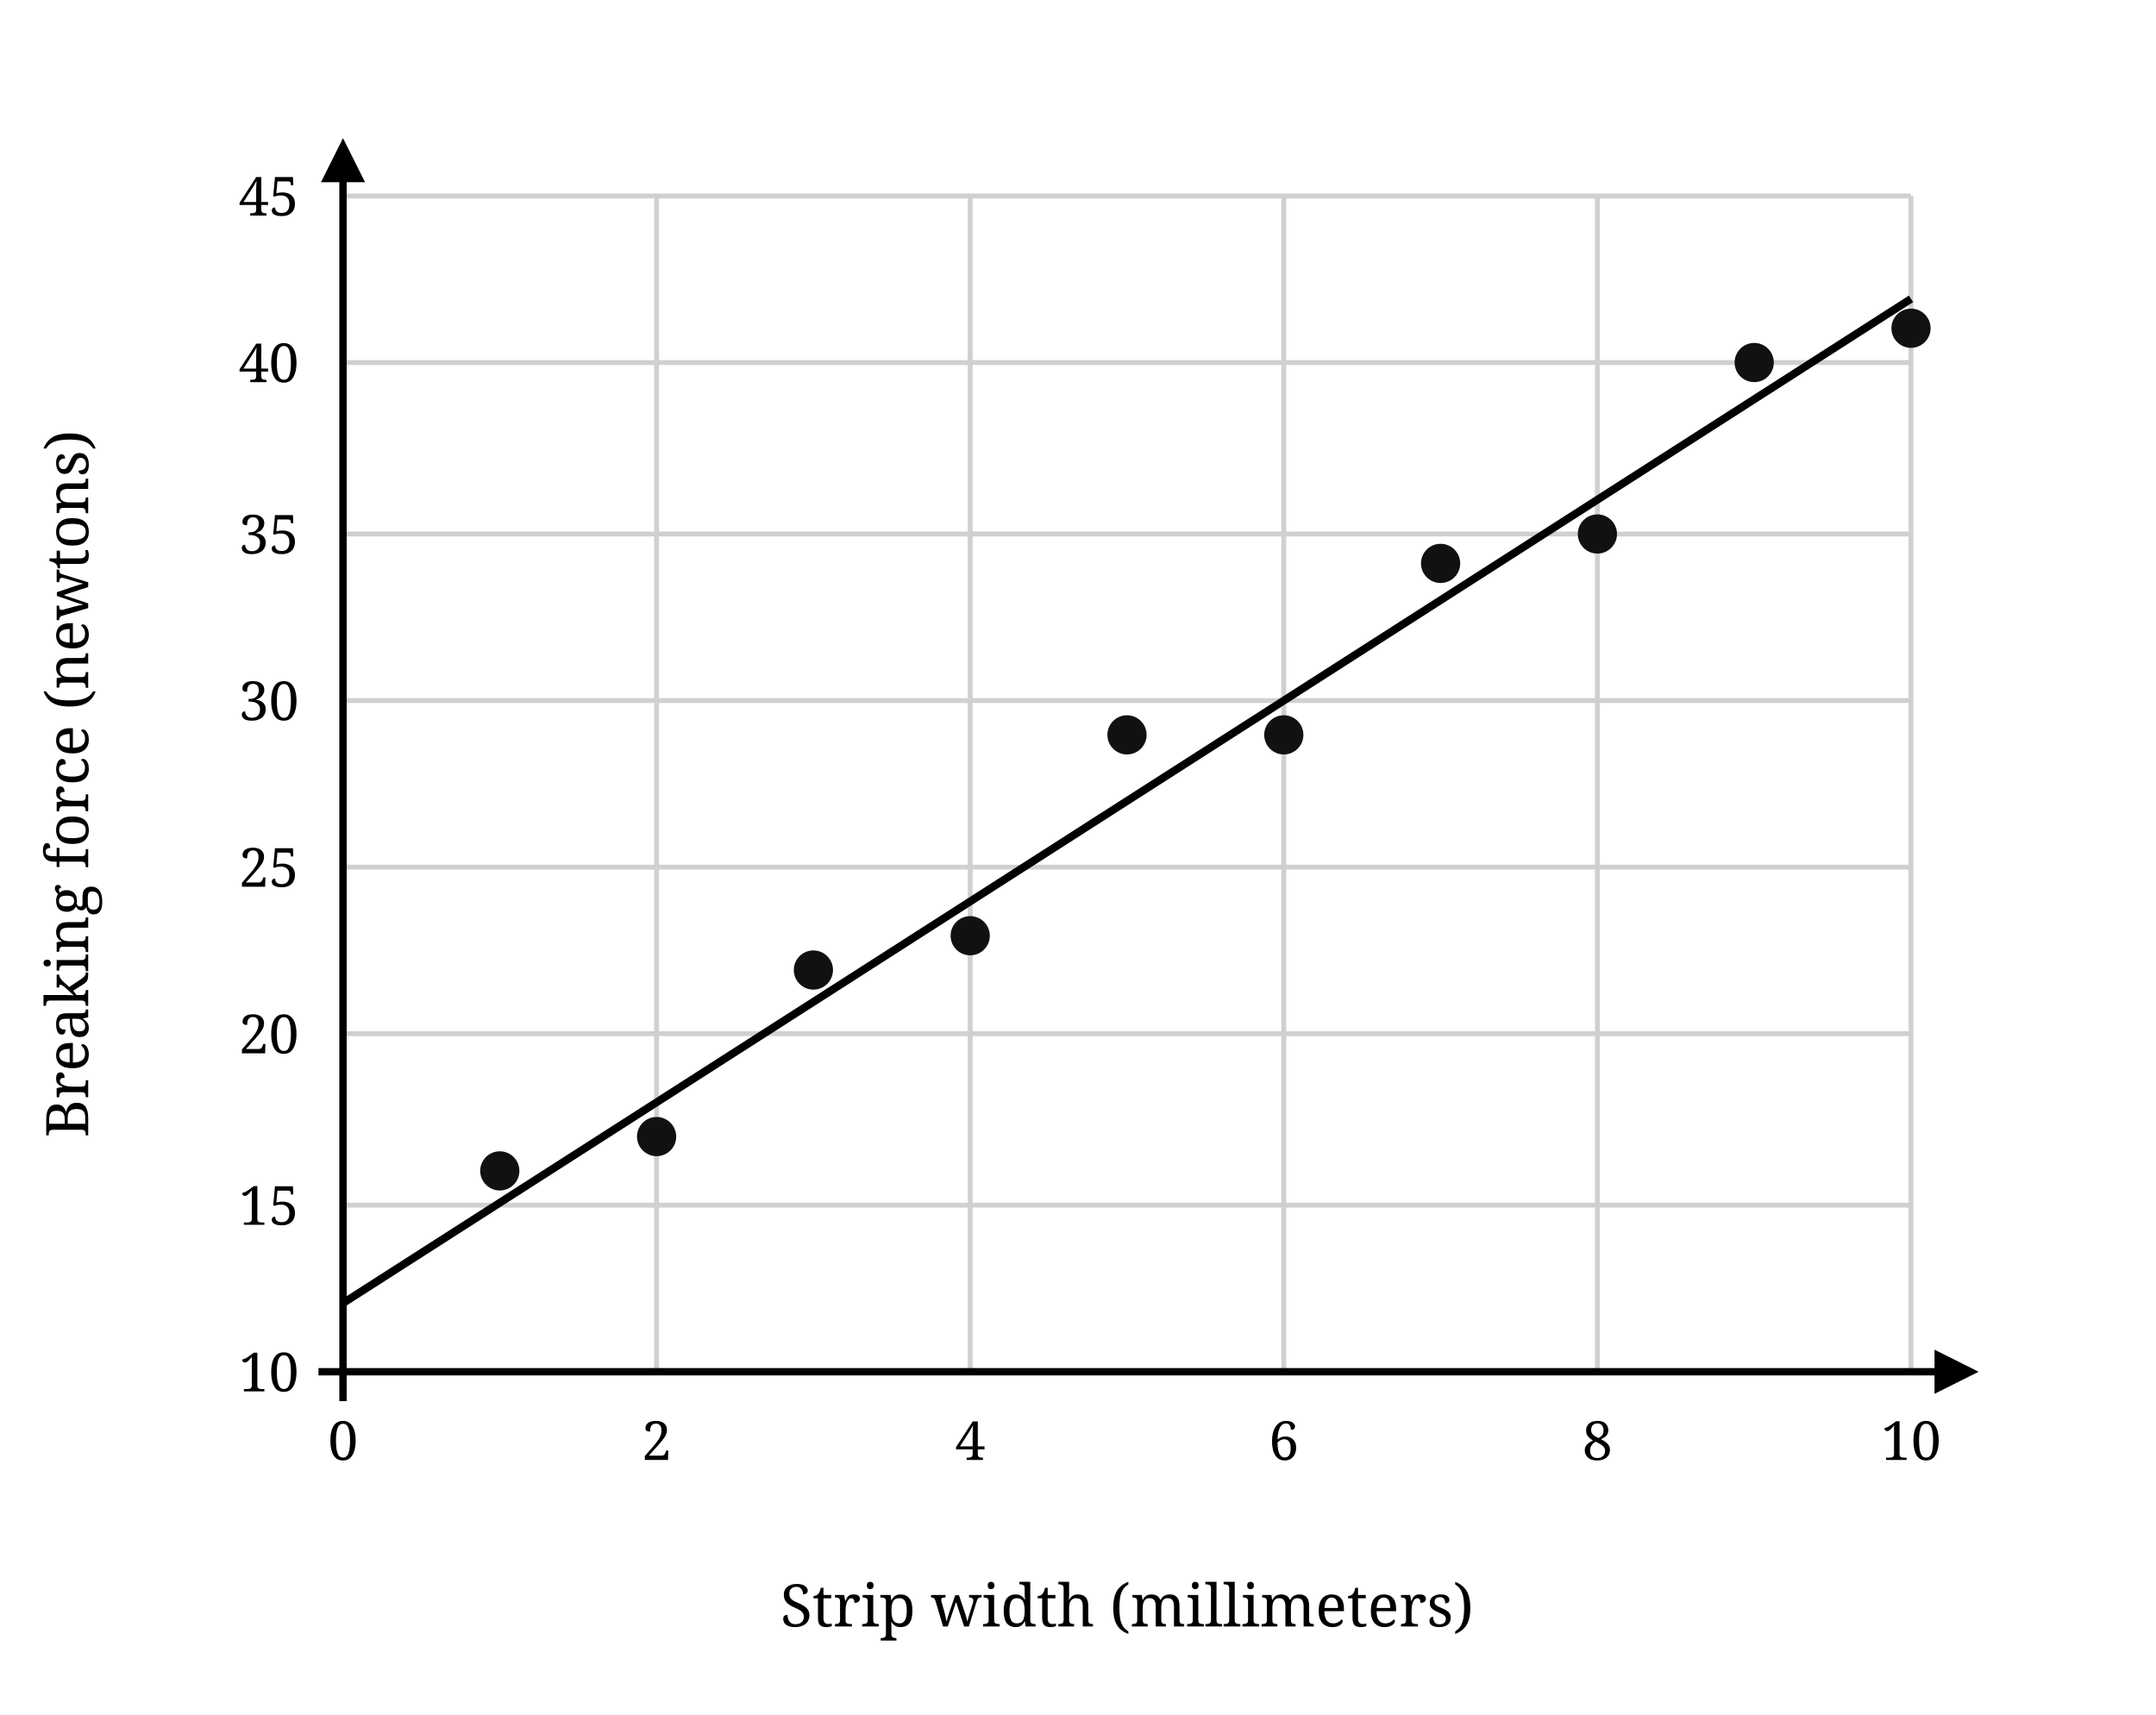
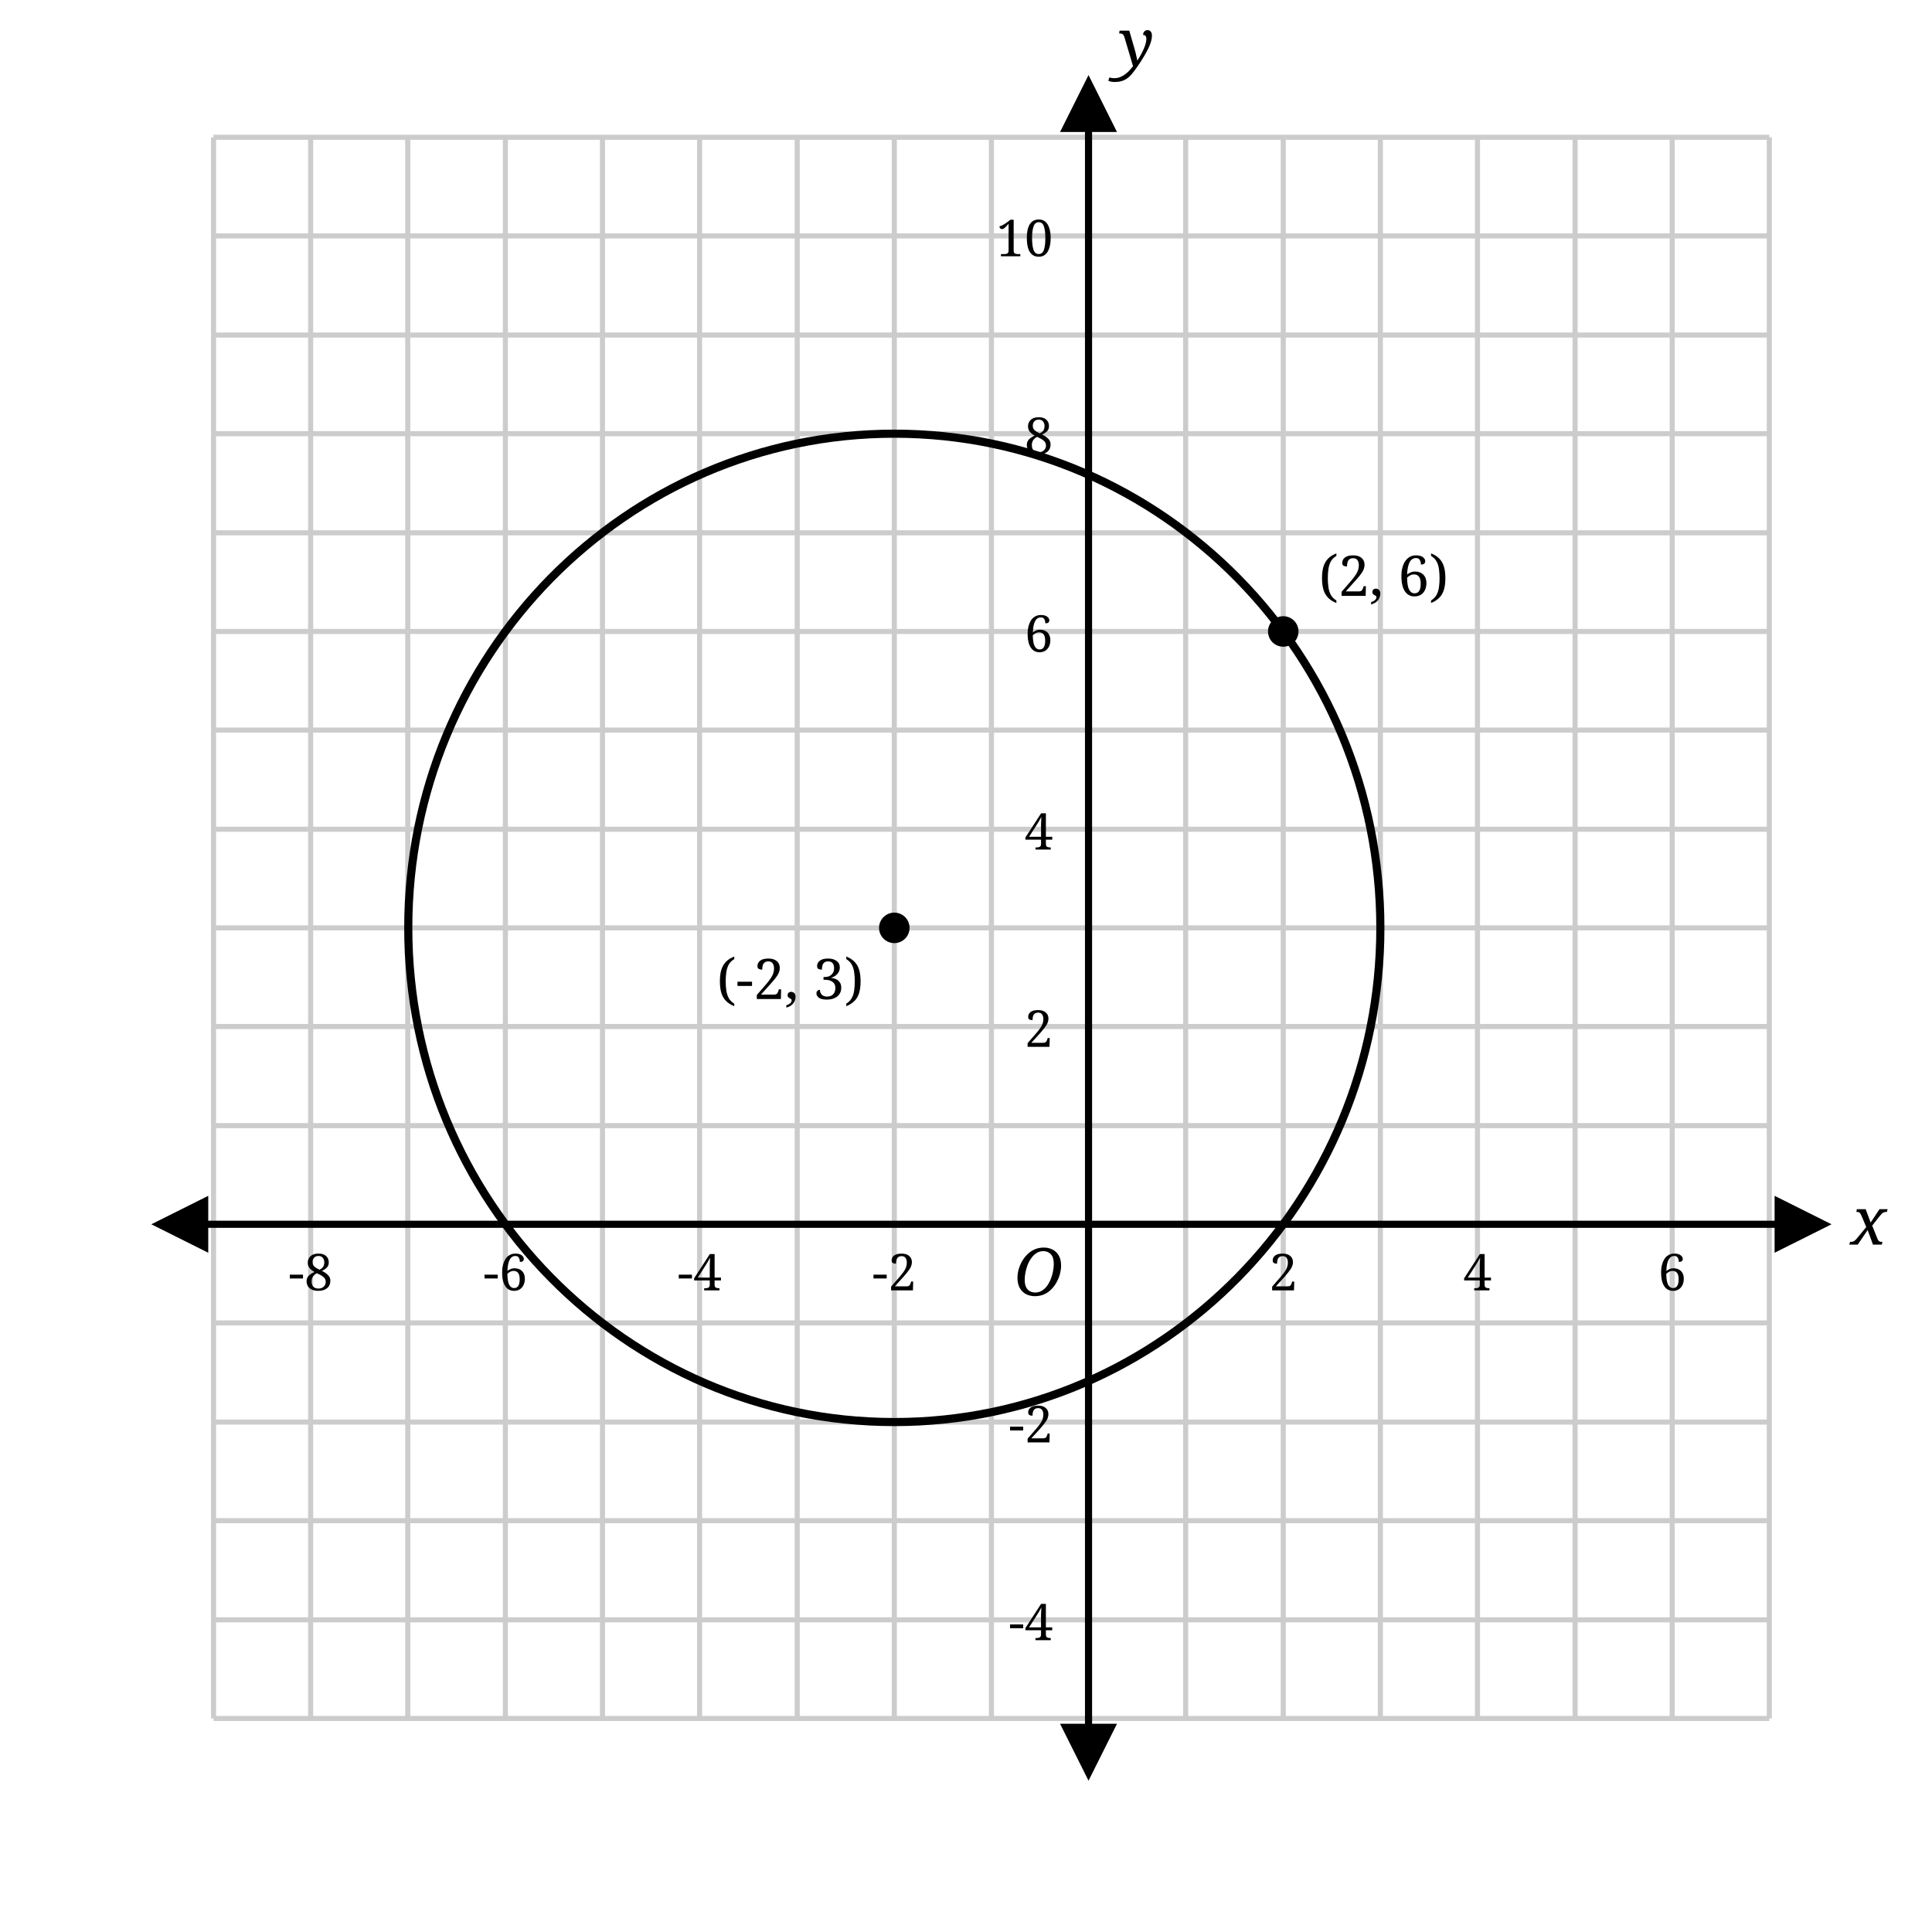
- <svg xmlns="http://www.w3.org/2000/svg" viewBox="0 0 440 350" width="440" height="350" font-family="Georgia, serif">
+ <svg xmlns="http://www.w3.org/2000/svg" viewBox="0 0 380 380" width="380" height="380" font-family="Georgia, serif">
  <defs>
-     <marker id="arrow316" viewBox="0 0 10 10" refX="8" refY="5" markerWidth="6" markerHeight="6" orient="auto">
-       <path d="M0 0 L10 5 L0 10 z" fill="#000" />
+     <marker id="aha16" viewBox="0 0 10 10" refX="8" refY="5" markerWidth="8" markerHeight="8" orient="auto-start-reverse">
+       <path d="M0,0 L10,5 L0,10 z" fill="#000000" />
    </marker>
  </defs>
-   <g stroke="#d0d0d0" stroke-width="1">
-     <line x1="70" y1="40" x2="70" y2="280" />
-     <line x1="134" y1="40" x2="134" y2="280" />
-     <line x1="198" y1="40" x2="198" y2="280" />
-     <line x1="262" y1="40" x2="262" y2="280" />
-     <line x1="326" y1="40" x2="326" y2="280" />
-     <line x1="390" y1="40" x2="390" y2="280" />
-     <line x1="70" y1="280" x2="390" y2="280" />
-     <line x1="70" y1="246" x2="390" y2="246" />
-     <line x1="70" y1="211" x2="390" y2="211" />
-     <line x1="70" y1="177" x2="390" y2="177" />
-     <line x1="70" y1="143" x2="390" y2="143" />
-     <line x1="70" y1="109" x2="390" y2="109" />
-     <line x1="70" y1="74" x2="390" y2="74" />
-     <line x1="70" y1="40" x2="390" y2="40" />
+   <g stroke="#cccccc" stroke-width="1">
+     <line x1="42.0" y1="27" x2="42.0" y2="338" />
+     <line x1="61.1" y1="27" x2="61.1" y2="338" />
+     <line x1="80.2" y1="27" x2="80.2" y2="338" />
+     <line x1="99.4" y1="27" x2="99.4" y2="338" />
+     <line x1="118.5" y1="27" x2="118.5" y2="338" />
+     <line x1="137.6" y1="27" x2="137.6" y2="338" />
+     <line x1="156.8" y1="27" x2="156.8" y2="338" />
+     <line x1="175.9" y1="27" x2="175.9" y2="338" />
+     <line x1="195.0" y1="27" x2="195.0" y2="338" />
+     <line x1="214.1" y1="27" x2="214.1" y2="338" />
+     <line x1="233.2" y1="27" x2="233.2" y2="338" />
+     <line x1="252.4" y1="27" x2="252.4" y2="338" />
+     <line x1="271.5" y1="27" x2="271.5" y2="338" />
+     <line x1="290.6" y1="27" x2="290.6" y2="338" />
+     <line x1="309.8" y1="27" x2="309.8" y2="338" />
+     <line x1="328.9" y1="27" x2="328.9" y2="338" />
+     <line x1="348.0" y1="27" x2="348.0" y2="338" />
+     <line x1="42" y1="338.0" x2="348" y2="338.0" />
+     <line x1="42" y1="318.6" x2="348" y2="318.6" />
+     <line x1="42" y1="299.1" x2="348" y2="299.1" />
+     <line x1="42" y1="279.7" x2="348" y2="279.7" />
+     <line x1="42" y1="260.2" x2="348" y2="260.2" />
+     <line x1="42" y1="240.8" x2="348" y2="240.8" />
+     <line x1="42" y1="221.4" x2="348" y2="221.4" />
+     <line x1="42" y1="201.9" x2="348" y2="201.9" />
+     <line x1="42" y1="182.5" x2="348" y2="182.5" />
+     <line x1="42" y1="163.1" x2="348" y2="163.1" />
+     <line x1="42" y1="143.6" x2="348" y2="143.6" />
+     <line x1="42" y1="124.2" x2="348" y2="124.2" />
+     <line x1="42" y1="104.8" x2="348" y2="104.8" />
+     <line x1="42" y1="85.3" x2="348" y2="85.3" />
+     <line x1="42" y1="65.9" x2="348" y2="65.9" />
+     <line x1="42" y1="46.4" x2="348" y2="46.4" />
+     <line x1="42" y1="27.0" x2="348" y2="27.0" />
  </g>
-   <line x1="65" y1="280" x2="402" y2="280" stroke="#000" stroke-width="1.5" marker-end="url(#arrow316)" />
-   <line x1="70" y1="286" x2="70" y2="30" stroke="#000" stroke-width="1.5" marker-end="url(#arrow316)" />
-   <line x1="70" y1="266" x2="390" y2="61" stroke="#000" stroke-width="1.6" />
-   <g fill="#111">
-     <circle cx="102" cy="239" r="4" />
-     <circle cx="134" cy="232" r="4" />
-     <circle cx="166" cy="198" r="4" />
-     <circle cx="198" cy="191" r="4" />
-     <circle cx="230" cy="150" r="4" />
-     <circle cx="262" cy="150" r="4" />
-     <circle cx="294" cy="115" r="4" />
-     <circle cx="326" cy="109" r="4" />
-     <circle cx="358" cy="74" r="4" />
-     <circle cx="390" cy="67" r="4" />
+   <g stroke="#000000" stroke-width="1.4">
+     <line x1="32" y1="240.8" x2="358" y2="240.8" marker-start="url(#aha16)" marker-end="url(#aha16)" />
+     <line x1="214.1" y1="348" x2="214.1" y2="17" marker-start="url(#aha16)" marker-end="url(#aha16)" />
  </g>
-   <g font-size="11" fill="#000" text-anchor="middle">
-     <text x="70" y="298">0</text>
-     <text x="134" y="298">2</text>
-     <text x="198" y="298">4</text>
-     <text x="262" y="298">6</text>
-     <text x="326" y="298">8</text>
-     <text x="390" y="298">10</text>
+   <ellipse cx="175.9" cy="182.5" rx="95.6" ry="97.2" fill="none" stroke="#000000" stroke-width="1.6" />
+   <g fill="#000000">
+     <circle cx="175.9" cy="182.5" r="3" />
+     <circle cx="252.4" cy="124.2" r="3" />
  </g>
-   <g font-size="11" fill="#000" text-anchor="end">
-     <text x="61" y="284">10</text>
-     <text x="61" y="250">15</text>
-     <text x="61" y="215">20</text>
-     <text x="61" y="181">25</text>
-     <text x="61" y="147">30</text>
-     <text x="61" y="113">35</text>
-     <text x="61" y="78">40</text>
-     <text x="61" y="44">45</text>
+   <text x="169.9" y="196.5" font-size="11" text-anchor="end" fill="#000000">(-2, 3)</text>
+   <text x="259.4" y="117.2" font-size="11" text-anchor="start" fill="#000000">(2, 6)</text>
+   <g font-size="10" fill="#000000">
+     <text x="61.1" y="253.8" text-anchor="middle">-8</text>
+     <text x="99.4" y="253.8" text-anchor="middle">-6</text>
+     <text x="137.6" y="253.8" text-anchor="middle">-4</text>
+     <text x="175.9" y="253.8" text-anchor="middle">-2</text>
+     <text x="252.4" y="253.8" text-anchor="middle">2</text>
+     <text x="290.6" y="253.8" text-anchor="middle">4</text>
+     <text x="328.9" y="253.8" text-anchor="middle">6</text>
+     <text x="207.1" y="322.6" text-anchor="end">-4</text>
+     <text x="207.1" y="283.7" text-anchor="end">-2</text>
+     <text x="207.1" y="205.9" text-anchor="end">2</text>
+     <text x="207.1" y="167.1" text-anchor="end">4</text>
+     <text x="207.1" y="128.2" text-anchor="end">6</text>
+     <text x="207.1" y="89.3" text-anchor="end">8</text>
+     <text x="207.1" y="50.4" text-anchor="end">10</text>
  </g>
-   <text x="230" y="332" text-anchor="middle" font-size="12">Strip width (millimeters)</text>
-   <text x="18" y="160" text-anchor="middle" font-size="12" transform="rotate(-90 18 160)">Breaking force (newtons)</text>
+   <g font-size="13" font-style="italic" fill="#000000">
+     <text x="364.0" y="244.8">x</text>
+     <text x="220.1" y="13.0">y</text>
+     <text x="209.1" y="254.8" text-anchor="end">O</text>
+   </g>
</svg>
